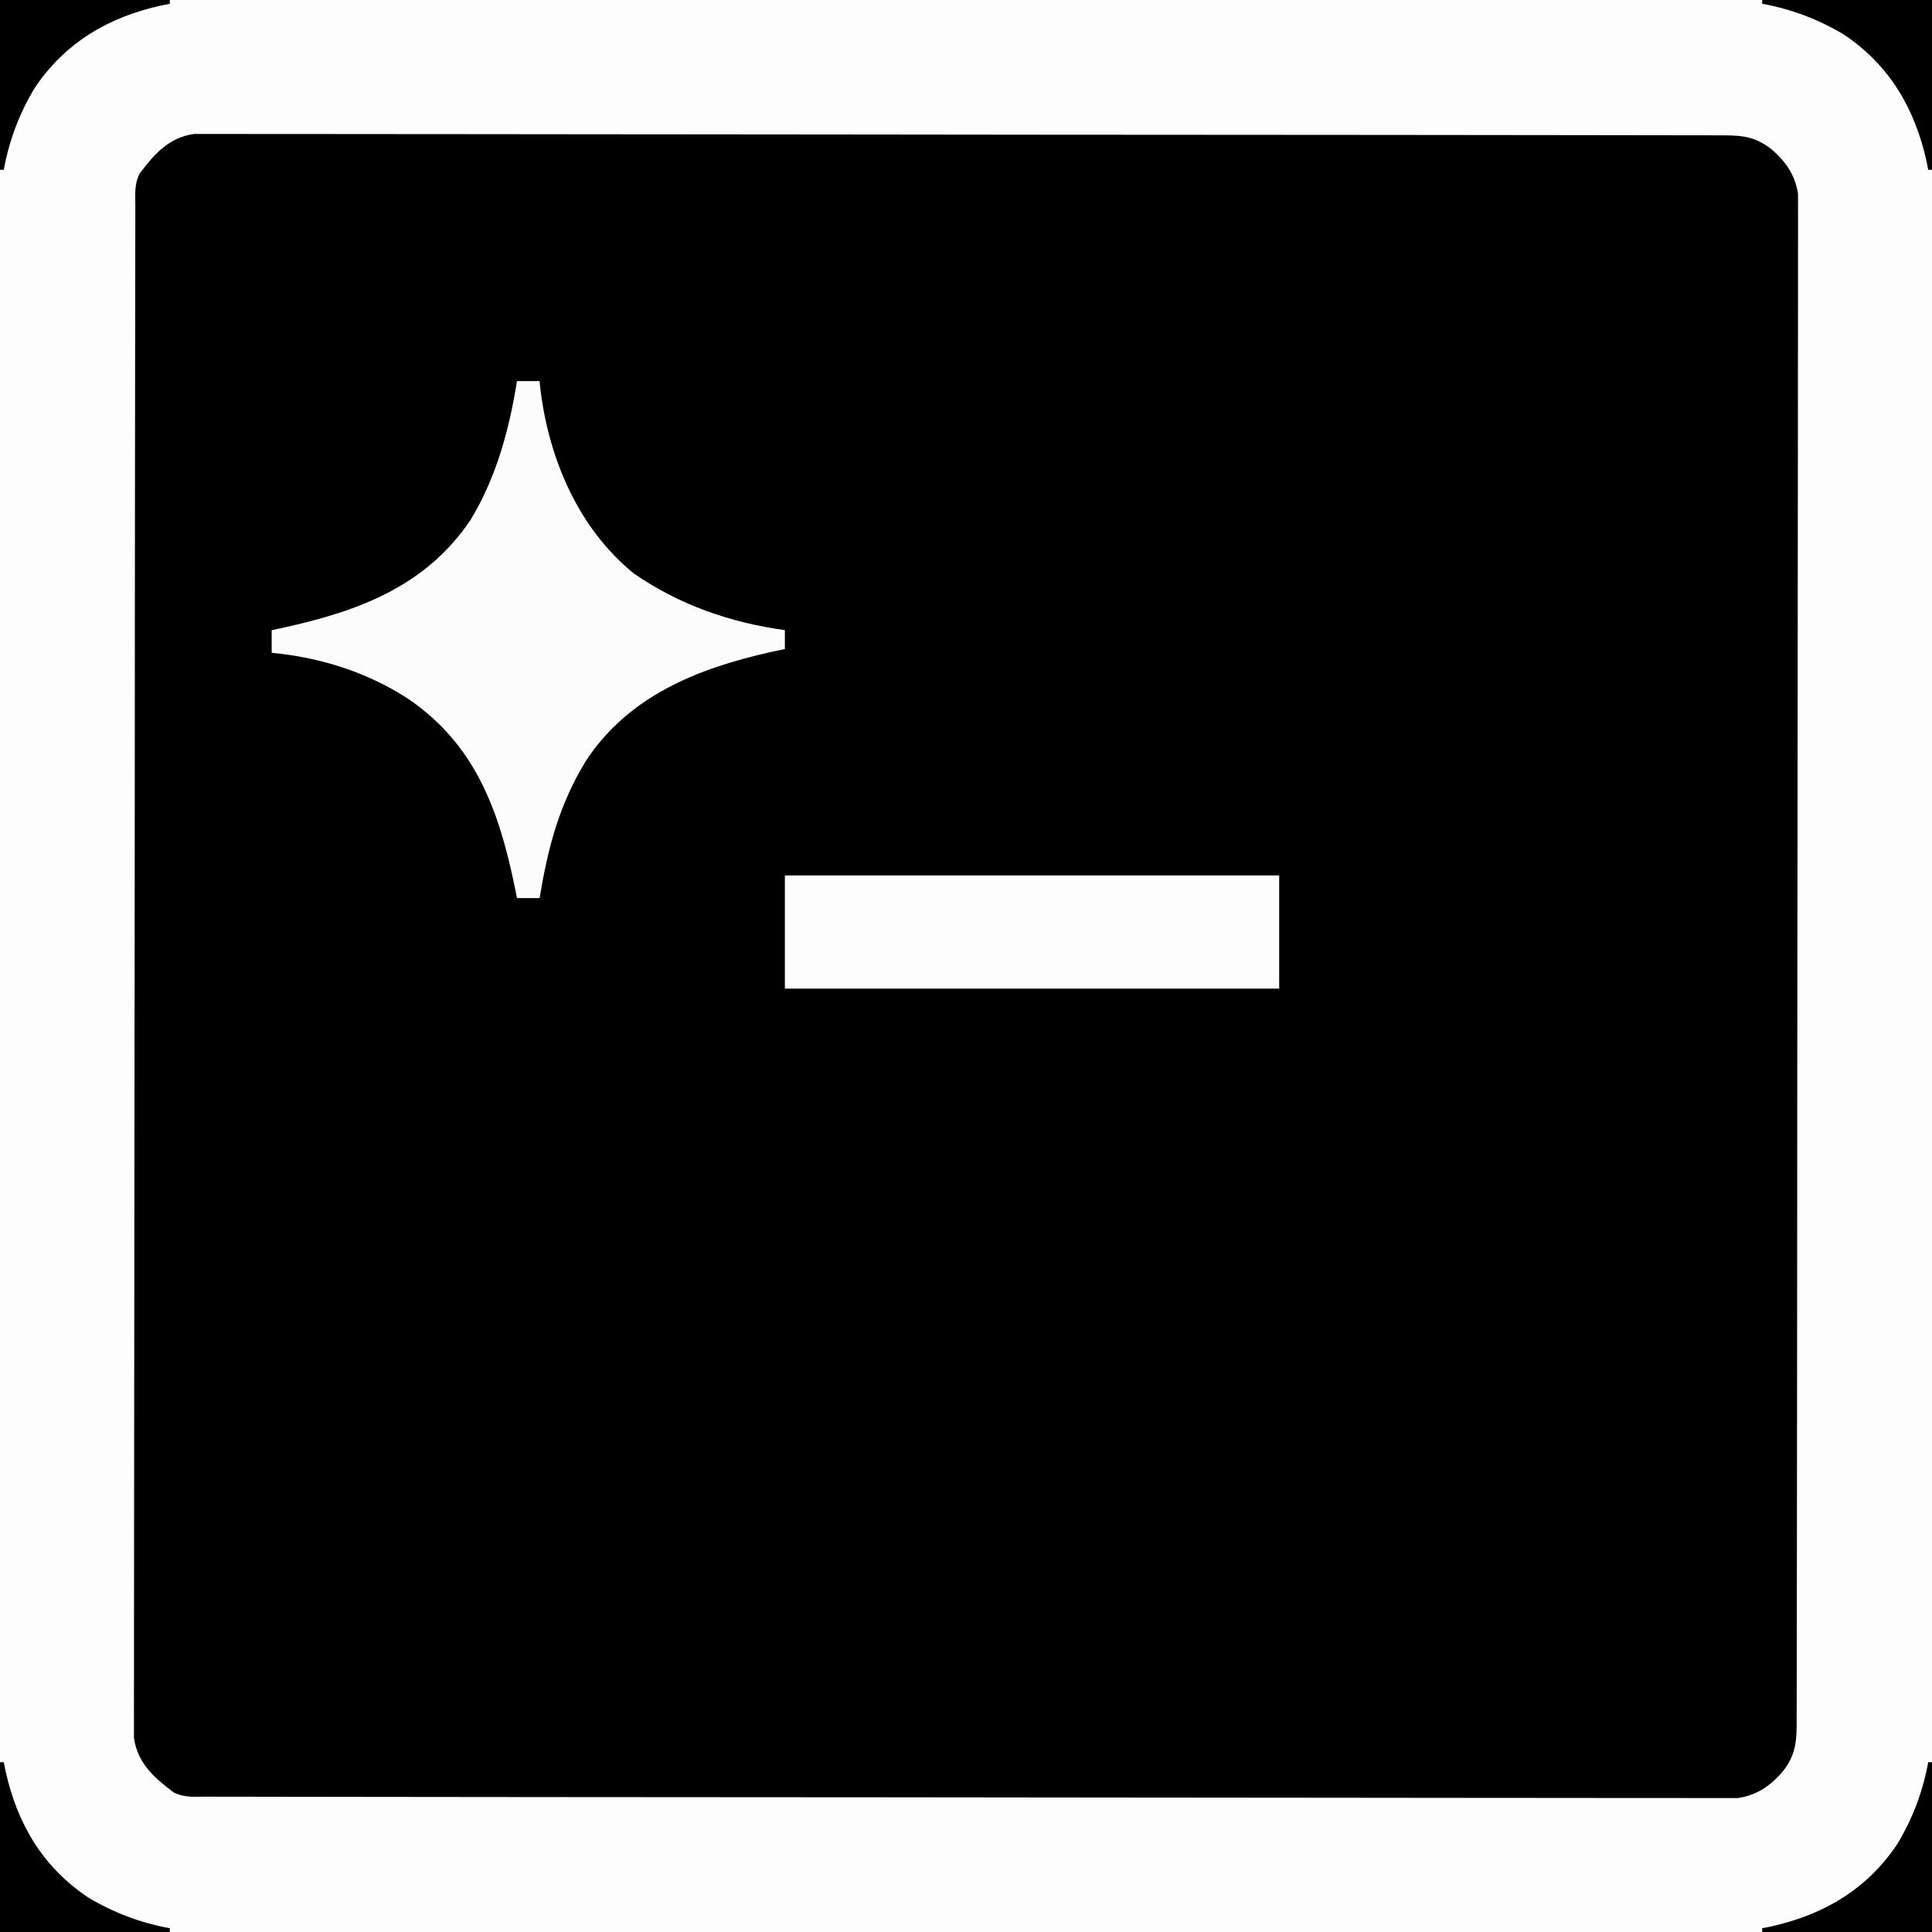
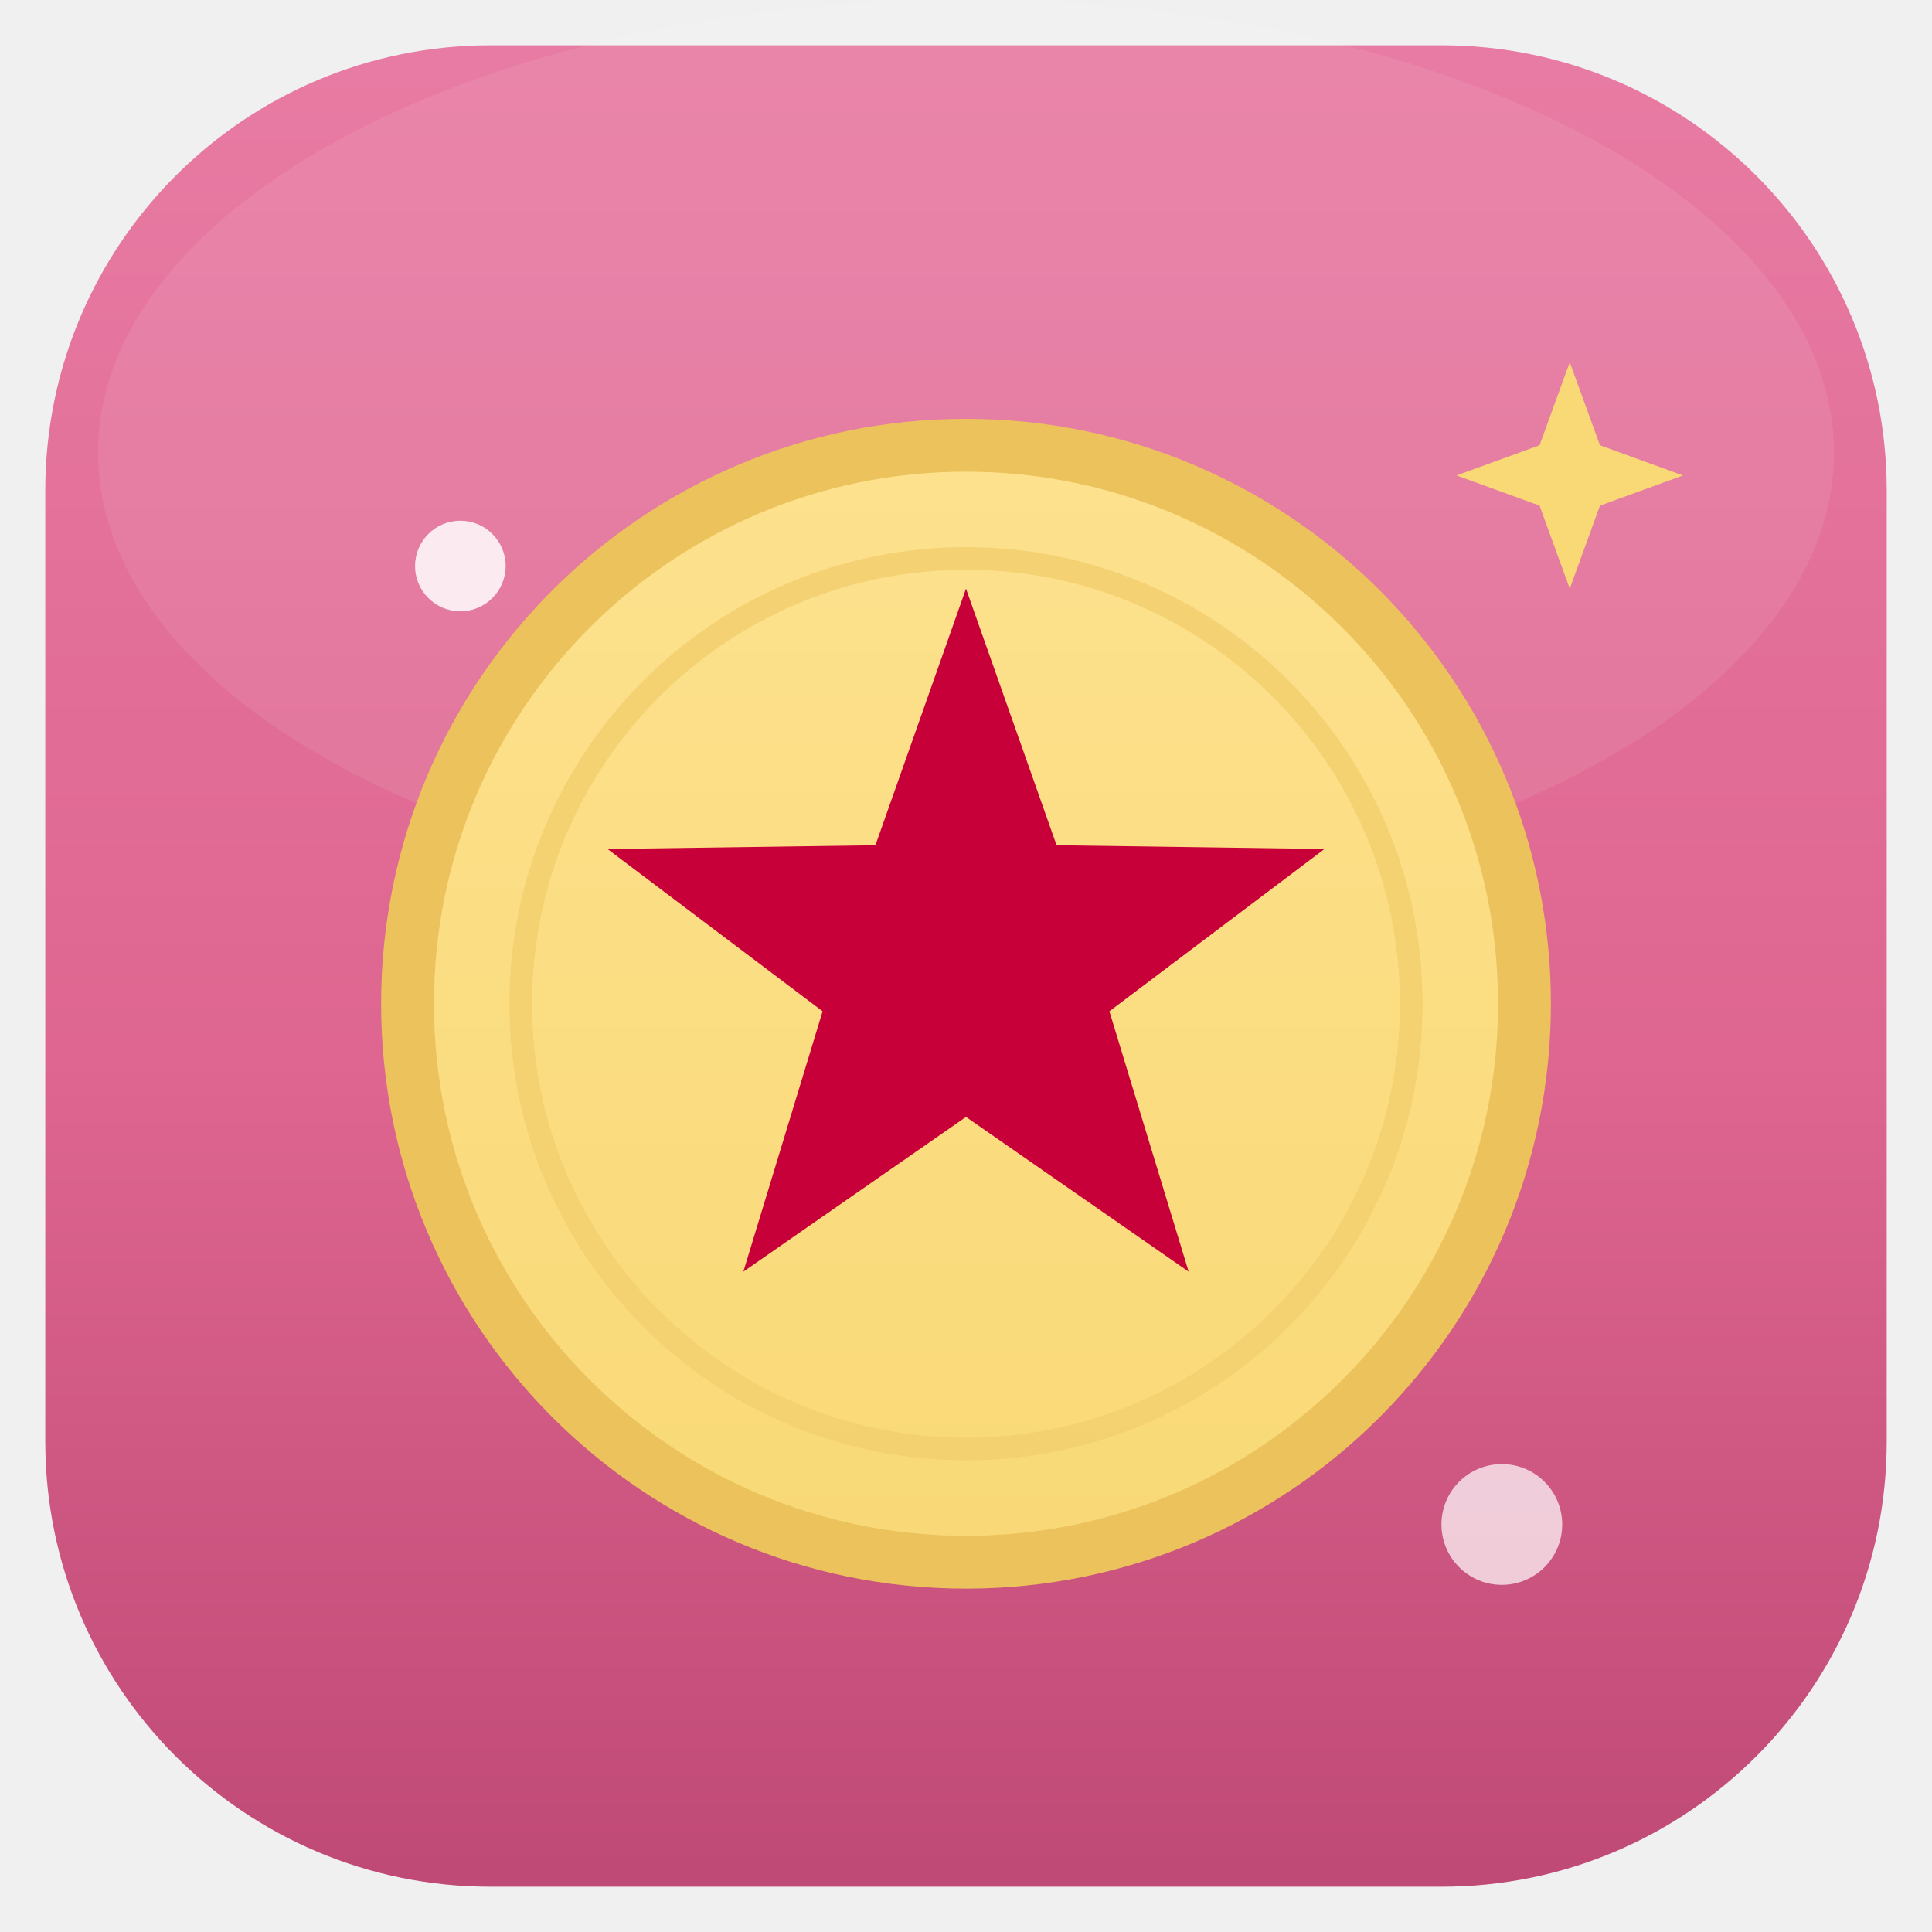
- <svg xmlns="http://www.w3.org/2000/svg" version="1.1" width="512" height="512">
-   <path d="M0 0 C168.96 0 337.92 0 512 0 C512 168.96 512 337.92 512 512 C343.04 512 174.08 512 0 512 C0 343.04 0 174.08 0 0 Z " fill="#000000" transform="translate(0,0)" />
-   <path d="M0 0 C168.96 0 337.92 0 512 0 C512 168.96 512 337.92 512 512 C343.04 512 174.08 512 0 512 C0 343.04 0 174.08 0 0 Z M37 46 C35.542 48.916 35.87 51.468 35.866 54.726 C35.863 55.429 35.861 56.132 35.859 56.856 C35.852 59.235 35.852 61.614 35.853 63.993 C35.85 65.706 35.846 67.42 35.842 69.133 C35.832 73.86 35.828 78.587 35.825 83.314 C35.821 88.405 35.812 93.496 35.803 98.586 C35.783 110.89 35.773 123.193 35.764 135.496 C35.76 141.286 35.755 147.075 35.749 152.864 C35.732 172.1 35.718 191.336 35.711 210.572 C35.709 215.567 35.707 220.561 35.705 225.556 C35.704 226.797 35.704 228.038 35.703 229.317 C35.695 249.437 35.67 269.557 35.637 289.676 C35.604 310.317 35.586 330.958 35.583 351.599 C35.581 363.195 35.572 374.79 35.547 386.385 C35.525 396.258 35.517 406.131 35.526 416.005 C35.531 421.044 35.529 426.084 35.51 431.124 C35.492 435.735 35.493 440.346 35.509 444.958 C35.511 446.628 35.507 448.299 35.495 449.969 C35.48 452.237 35.489 454.503 35.505 456.77 C35.504 458.031 35.503 459.291 35.502 460.59 C36.491 467.36 40.84 471.074 46 475 C48.916 476.458 51.468 476.13 54.726 476.134 C55.78 476.138 55.78 476.138 56.856 476.141 C59.235 476.148 61.614 476.148 63.993 476.147 C65.706 476.15 67.42 476.154 69.133 476.158 C73.86 476.168 78.587 476.172 83.314 476.175 C88.405 476.179 93.496 476.188 98.586 476.197 C110.89 476.217 123.193 476.227 135.496 476.236 C141.286 476.24 147.075 476.245 152.864 476.251 C172.1 476.268 191.336 476.282 210.572 476.289 C215.567 476.291 220.561 476.293 225.556 476.295 C227.418 476.296 227.418 476.296 229.317 476.297 C249.437 476.305 269.557 476.33 289.676 476.363 C310.317 476.396 330.958 476.414 351.599 476.417 C363.195 476.419 374.79 476.428 386.385 476.453 C396.258 476.475 406.131 476.483 416.005 476.474 C421.044 476.469 426.084 476.471 431.124 476.49 C435.735 476.508 440.346 476.507 444.958 476.491 C446.628 476.489 448.299 476.493 449.969 476.505 C452.237 476.52 454.503 476.511 456.77 476.495 C458.031 476.496 459.291 476.497 460.59 476.498 C465.743 475.745 469.553 473.011 472.812 469 C476.218 464.33 476.126 460.786 476.134 455.059 C476.137 454.357 476.139 453.655 476.141 452.932 C476.148 450.569 476.148 448.206 476.147 445.842 C476.15 444.135 476.154 442.429 476.158 440.722 C476.168 436.022 476.172 431.323 476.175 426.623 C476.179 421.558 476.188 416.493 476.197 411.428 C476.217 399.194 476.227 386.96 476.236 374.725 C476.24 368.967 476.245 363.209 476.251 357.451 C476.268 338.316 476.282 319.181 476.289 300.046 C476.291 295.08 476.293 290.114 476.295 285.148 C476.296 283.914 476.296 282.679 476.297 281.408 C476.305 261.398 476.33 241.389 476.363 221.379 C476.396 200.846 476.414 180.314 476.417 159.781 C476.419 148.249 476.428 136.716 476.453 125.183 C476.475 115.365 476.483 105.547 476.474 95.729 C476.469 90.717 476.471 85.706 476.49 80.695 C476.508 76.109 476.507 71.524 476.491 66.938 C476.489 65.277 476.493 63.617 476.505 61.956 C476.52 59.701 476.511 57.448 476.495 55.193 C476.496 53.313 476.496 53.313 476.498 51.395 C475.744 46.251 473.004 42.441 469 39.188 C464.33 35.782 460.786 35.874 455.059 35.866 C454.006 35.862 454.006 35.862 452.932 35.859 C450.569 35.852 448.206 35.852 445.842 35.853 C444.135 35.85 442.429 35.846 440.722 35.842 C436.022 35.832 431.323 35.828 426.623 35.825 C421.558 35.821 416.493 35.812 411.428 35.803 C399.194 35.783 386.96 35.773 374.725 35.764 C368.967 35.76 363.209 35.755 357.451 35.749 C338.316 35.732 319.181 35.718 300.046 35.711 C295.08 35.709 290.114 35.707 285.148 35.705 C283.297 35.704 283.297 35.704 281.408 35.703 C261.398 35.695 241.389 35.67 221.379 35.637 C200.846 35.604 180.314 35.586 159.781 35.583 C148.249 35.581 136.716 35.572 125.183 35.547 C115.365 35.525 105.547 35.517 95.729 35.526 C90.717 35.531 85.706 35.529 80.695 35.51 C76.109 35.492 71.524 35.493 66.938 35.509 C65.277 35.511 63.617 35.507 61.956 35.495 C59.701 35.48 57.448 35.489 55.193 35.505 C53.94 35.504 52.686 35.503 51.395 35.502 C44.635 36.493 40.921 40.847 37 46 Z " fill="#FDFDFD" transform="translate(0,0)" />
-   <path d="M0 0 C1.98 0 3.96 0 6 0 C6.112 1.129 6.112 1.129 6.227 2.281 C8.514 20.758 16.313 39.069 31 51 C43.084 59.324 56.465 63.975 71 66 C71 67.65 71 69.3 71 71 C69.113 71.402 69.113 71.402 67.188 71.812 C47.817 76.159 29.505 83.472 18.219 100.723 C11.132 112.358 8.197 123.735 6 137 C4.02 137 2.04 137 0 137 C-0.17 136.14 -0.34 135.28 -0.516 134.395 C-4.723 113.872 -10.943 96.372 -28.885 84.157 C-39.71 77.117 -52.191 73.208 -65 72 C-65 70.02 -65 68.04 -65 66 C-63.385 65.654 -63.385 65.654 -61.738 65.301 C-41.857 60.917 -24.135 54.33 -12.312 36.812 C-5.485 25.553 -2.054 12.916 0 0 Z " fill="#FCFCFC" transform="translate(137,101)" />
-   <path d="M0 0 C43.23 0 86.46 0 131 0 C131 9.9 131 19.8 131 30 C87.77 30 44.54 30 0 30 C0 20.1 0 10.2 0 0 Z " fill="#FDFDFD" transform="translate(208,232)" />
-   <path d="M0 0 C0.33 0 0.66 0 1 0 C1.147 0.739 1.294 1.477 1.445 2.238 C4.544 16.254 11.255 27.723 23.312 35.812 C30.113 39.889 37.206 42.575 45 44 C45 44.33 45 44.66 45 45 C30.15 45 15.3 45 0 45 C0 30.15 0 15.3 0 0 Z " fill="#000000" transform="translate(0,467)" />
-   <path d="M0 0 C0.33 0 0.66 0 1 0 C1 14.85 1 29.7 1 45 C-13.85 45 -28.7 45 -44 45 C-44 44.67 -44 44.34 -44 44 C-43.261 43.853 -42.523 43.706 -41.762 43.555 C-27.746 40.456 -16.277 33.745 -8.188 21.688 C-4.111 14.887 -1.425 7.794 0 0 Z " fill="#000000" transform="translate(511,467)" />
-   <path d="M0 0 C14.85 0 29.7 0 45 0 C45 14.85 45 29.7 45 45 C44.67 45 44.34 45 44 45 C43.853 44.261 43.706 43.523 43.555 42.762 C40.456 28.746 33.745 17.277 21.688 9.188 C14.887 5.111 7.794 2.425 0 1 C0 0.67 0 0.34 0 0 Z " fill="#000000" transform="translate(467,0)" />
-   <path d="M0 0 C14.85 0 29.7 0 45 0 C45 0.33 45 0.66 45 1 C44.261 1.147 43.523 1.294 42.762 1.445 C28.746 4.544 17.277 11.255 9.188 23.312 C5.111 30.113 2.425 37.206 1 45 C0.67 45 0.34 45 0 45 C0 30.15 0 15.3 0 0 Z " fill="#000000" transform="translate(0,0)" />
+ <svg xmlns="http://www.w3.org/2000/svg" viewBox="0 0 512 512" width="512" height="512">
+   <defs>
+     <linearGradient id="tile" x1="0" y1="0" x2="0" y2="1">
+       <stop offset="0" stop-color="#E87BA3" />
+       <stop offset="0.55" stop-color="#DE6690" />
+       <stop offset="1" stop-color="#C04A76" />
+     </linearGradient>
+     <linearGradient id="coin" x1="0" y1="0" x2="0" y2="1">
+       <stop offset="0" stop-color="#FDE18E" />
+       <stop offset="1" stop-color="#F9D976" />
+     </linearGradient>
+   </defs>
+   <rect x="12" y="12" width="488" height="488" rx="118" fill="url(#tile)" />
+   <ellipse cx="256" cy="120" rx="230" ry="120" fill="#FFFFFF" opacity="0.08" />
+   <circle cx="256" cy="266" r="148" fill="url(#coin)" />
+   <circle cx="256" cy="266" r="148" fill="none" stroke="#EBC25B" stroke-width="14" />
+   <circle cx="256" cy="266" r="118" fill="none" stroke="#F3D070" stroke-width="6" opacity="0.9" />
+   <polygon points="351,225 294,268 315,337 256,296 197,337 218,268 161,225 232,224 256,156 280,224" fill="#C70039" />
+   <circle cx="122" cy="150" r="12" fill="#FFFFFF" opacity="0.85" />
+   <circle cx="398" cy="404" r="16" fill="#FFFFFF" opacity="0.7" />
+   <path d="M416 96 l8 22 22 8 -22 8 -8 22 -8 -22 -22 -8 22 -8 z" fill="#F9D976" />
</svg>
